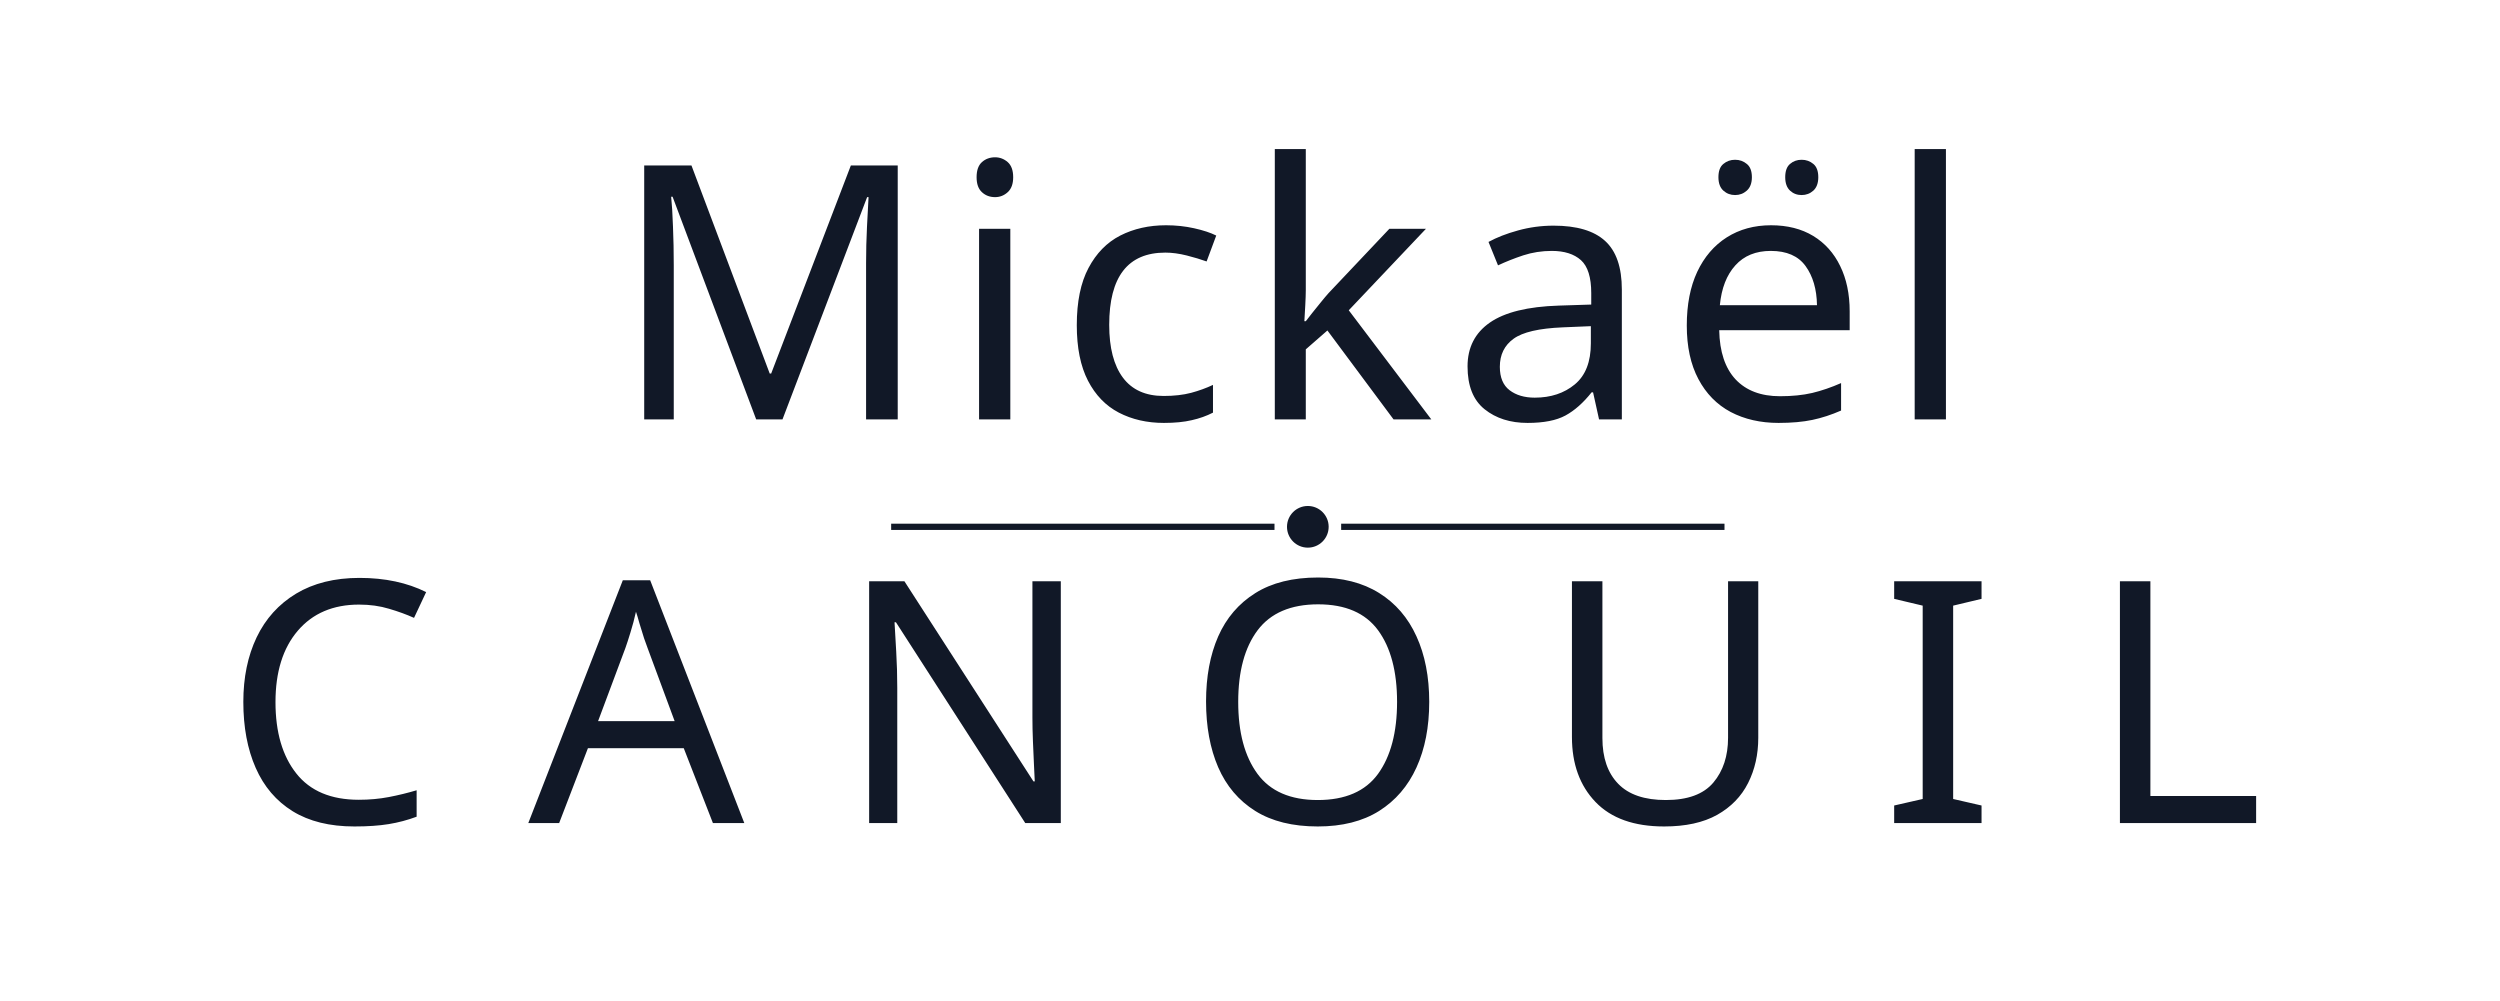
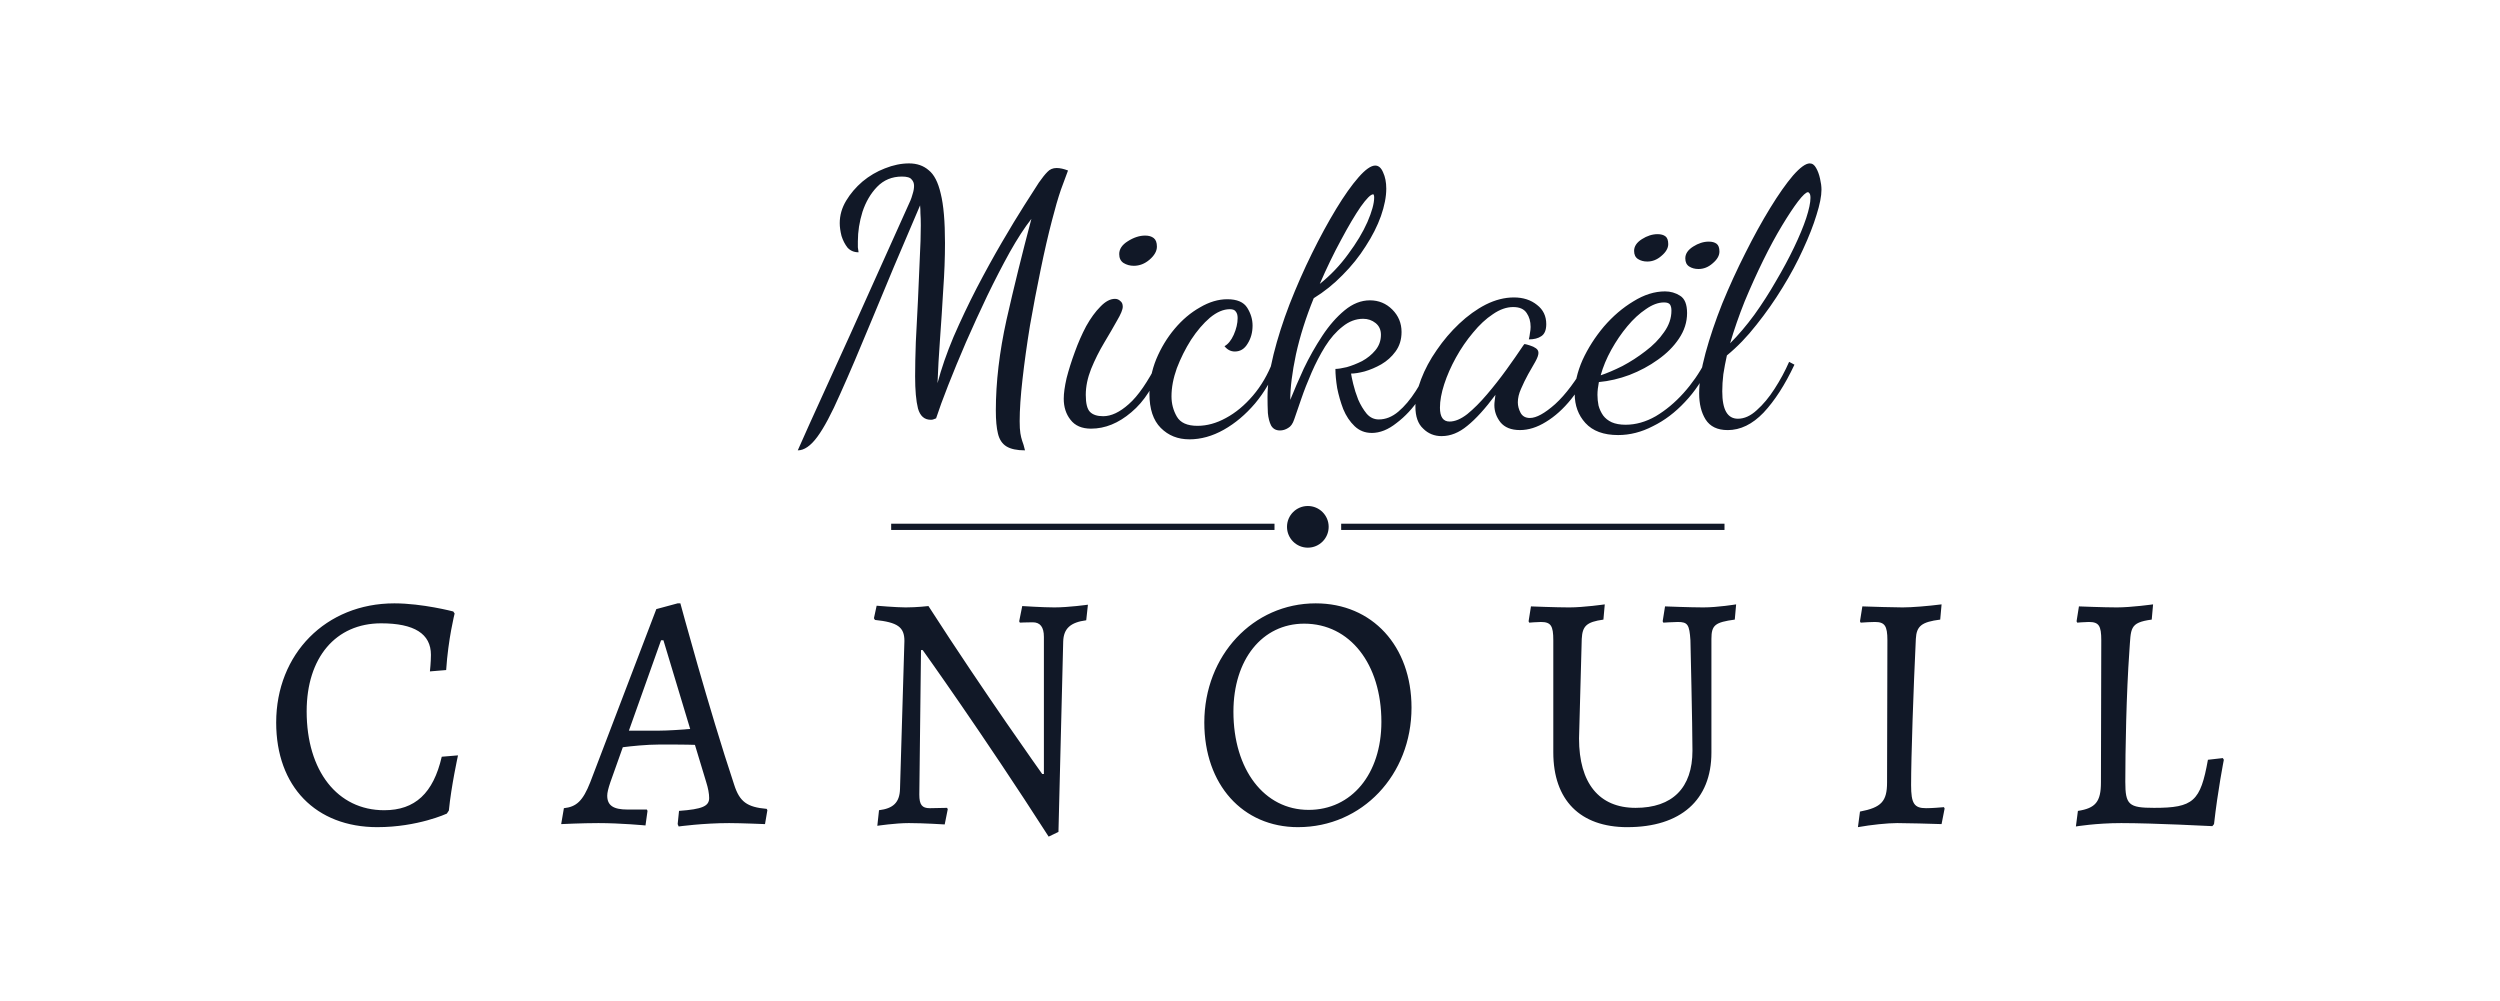
- <svg xmlns="http://www.w3.org/2000/svg" viewBox="0 0 300 120" version="1.1" id="svg2" height="120" width="300">
-   <defs id="defs1">
-     <style id="style1">
-       .firstname {
-         font-family: 'Georgia', 'Times New Roman', serif;
-         font-size: 38px;
-         font-weight: 300;
-         font-style: italic;
-         letter-spacing: 2px;
-       }
-       .lastname {
-         font-family: 'Georgia', 'Times New Roman', serif;
-         font-size: 22px;
-         font-weight: 400;
-         letter-spacing: 11px;
-       }
-     </style>
-   </defs>
-   <text x="155.153" y="50.326" text-anchor="middle" class="firstname" fill="#111827" id="text1" style="font-size:42.667px;stroke-width:0.98">
-     <tspan style="font-style:normal;font-variant:normal;font-weight:normal;font-stretch:normal;font-size:42.667px;font-family:'Dancing Script';-inkscape-font-specification:'Dancing Script'" id="tspan1">Mickaël</tspan>
-   </text>
-   <g id="g2" transform="translate(6.939363,-2.782267)">
-     <line x1="100" y1="66" x2="146" y2="66" stroke="#111827" stroke-width="0.75" id="line1" />
-     <line x1="154" y1="66" x2="200" y2="66" stroke="#111827" stroke-width="0.75" id="line2" />
-     <circle cx="150" cy="66" r="2.5" fill="#111827" id="circle2" />
-   </g>
-   <text x="149.228" y="98.769" text-anchor="middle" class="lastname" fill="#111827" id="text2" style="font-size:40.633px;stroke-width:1.069">
-     <tspan style="font-style:normal;font-variant:normal;font-weight:normal;font-stretch:normal;font-family:'Alegreya SC';-inkscape-font-specification:'Alegreya SC'" id="tspan2">CANOUIL</tspan>
-   </text>
+ <svg xmlns="http://www.w3.org/2000/svg" viewBox="0 0 300 120" width="300" height="120" role="img" aria-labelledby="logo-title" version="1.1" id="svg2">
+   <defs id="defs2" />
+   <path d="m 95.732,54.042 q 0.256,-0.597 1.408,-3.158 1.152,-2.518 2.987,-6.571 1.877,-4.096 4.182,-9.259 2.347,-5.206 4.95,-11.009 0.128,-0.299 0.256,-0.768 0.171,-0.512 0.171,-0.981 0,-0.469 -0.299,-0.768 -0.256,-0.341 -1.152,-0.341 -1.792,0 -2.987,1.237 -1.152,1.195 -1.749,2.987 -0.555,1.792 -0.555,3.542 0,0.427 0,0.725 0.043,0.299 0.085,0.597 -0.811,0 -1.323,-0.555 -0.469,-0.597 -0.725,-1.408 -0.213,-0.853 -0.213,-1.536 0,-1.408 0.768,-2.688 0.768,-1.28 1.963,-2.304 1.237,-1.024 2.688,-1.579 1.493,-0.597 2.902,-0.597 1.408,0 2.347,0.811 0.981,0.768 1.451,2.816 0.512,2.048 0.512,5.931 0,2.646 -0.213,5.632 -0.171,2.987 -0.384,5.888 -0.213,2.902 -0.299,5.291 0.683,-2.603 1.92,-5.547 1.28,-2.944 2.774,-5.846 1.536,-2.944 3.03,-5.504 1.493,-2.56 2.688,-4.438 1.195,-1.877 1.749,-2.731 0.597,-0.853 1.024,-1.28 0.427,-0.469 1.109,-0.469 0.597,0 1.365,0.299 -0.299,0.768 -0.853,2.304 -0.512,1.493 -1.067,3.67 -0.683,2.603 -1.365,5.931 -0.683,3.286 -1.28,6.699 -0.555,3.414 -0.896,6.443 -0.341,2.987 -0.341,5.035 0,0.939 0.085,1.451 0.085,0.512 0.213,0.896 0.171,0.427 0.341,1.152 -1.451,0 -2.219,-0.469 -0.768,-0.469 -1.024,-1.536 -0.256,-1.024 -0.256,-2.774 0,-5.078 1.28,-10.881 1.323,-5.846 2.987,-12.118 -1.237,1.579 -2.603,4.011 -1.323,2.39 -2.688,5.206 -1.323,2.774 -2.56,5.59 -1.195,2.774 -2.134,5.163 -0.939,2.39 -1.451,3.968 -0.256,0.085 -0.341,0.128 -0.085,0.043 -0.299,0.043 -1.152,0 -1.536,-1.365 -0.341,-1.365 -0.341,-3.84 0,-1.749 0.085,-4.139 0.128,-2.432 0.256,-4.992 0.128,-2.56 0.213,-4.907 0.128,-2.39 0.128,-4.096 0,-0.853 -0.043,-1.408 0,-0.555 -0.043,-0.981 -3.414,7.937 -5.718,13.569 -2.304,5.59 -3.883,9.089 -1.536,3.499 -2.731,5.12 -1.195,1.621 -2.347,1.621 z m 35.203,-2.603 q -1.664,0 -2.475,-1.067 -0.811,-1.024 -0.811,-2.518 0,-0.981 0.341,-2.475 0.384,-1.493 0.981,-3.115 0.597,-1.664 1.365,-3.115 0.811,-1.451 1.707,-2.347 0.896,-0.939 1.749,-0.939 0.384,0 0.64,0.256 0.299,0.213 0.299,0.683 0,0.512 -0.683,1.664 -0.64,1.152 -1.536,2.646 -0.896,1.493 -1.579,3.158 -0.64,1.621 -0.64,3.115 0,1.536 0.512,2.048 0.512,0.512 1.579,0.512 1.451,0 3.072,-1.451 1.664,-1.451 3.499,-5.078 l 0.384,0.427 q -1.237,3.67 -3.584,5.632 -2.304,1.963 -4.822,1.963 z m 5.12,-19.543 q -0.683,0 -1.237,-0.341 -0.512,-0.341 -0.512,-1.067 0,-0.896 1.024,-1.536 1.067,-0.683 2.091,-0.683 0.64,0 1.024,0.299 0.384,0.299 0.384,1.024 0,0.811 -0.896,1.579 -0.853,0.725 -1.877,0.725 z m 6.656,20.823 q -2.048,0 -3.414,-1.365 -1.365,-1.365 -1.365,-4.096 0,-2.134 0.811,-4.139 0.853,-2.048 2.219,-3.67 1.365,-1.621 3.03,-2.56 1.664,-0.981 3.286,-0.981 1.749,0 2.39,1.024 0.64,1.024 0.64,2.134 0,1.237 -0.597,2.176 -0.555,0.939 -1.536,0.939 -0.725,0 -1.237,-0.64 0.64,-0.341 1.109,-1.365 0.469,-1.067 0.469,-2.005 0,-0.512 -0.213,-0.768 -0.171,-0.299 -0.725,-0.299 -1.152,0 -2.39,1.024 -1.195,1.024 -2.262,2.646 -1.024,1.621 -1.707,3.414 -0.64,1.792 -0.64,3.371 0,1.323 0.64,2.432 0.64,1.109 2.475,1.109 1.707,0 3.414,-0.939 1.749,-0.939 3.243,-2.688 1.493,-1.749 2.39,-4.096 l 0.555,0.427 q -0.981,2.56 -2.688,4.608 -1.707,2.005 -3.755,3.158 -2.048,1.152 -4.139,1.152 z m 21.89,-0.768 q -1.195,0 -2.048,-0.811 -0.853,-0.811 -1.365,-2.048 -0.469,-1.237 -0.725,-2.518 -0.213,-1.323 -0.213,-2.304 0.469,0 1.365,-0.213 0.896,-0.256 1.835,-0.725 0.939,-0.512 1.579,-1.28 0.683,-0.811 0.683,-1.877 0,-0.896 -0.64,-1.408 -0.64,-0.512 -1.493,-0.512 -1.323,0 -2.475,0.939 -1.152,0.896 -2.091,2.39 -0.896,1.451 -1.621,3.115 -0.725,1.664 -1.237,3.158 -0.512,1.493 -0.853,2.475 -0.256,0.768 -0.725,1.024 -0.469,0.299 -0.981,0.299 -0.725,0 -1.067,-0.597 -0.299,-0.597 -0.384,-1.493 -0.043,-0.939 -0.043,-1.92 0,-2.219 0.725,-5.12 0.725,-2.902 1.92,-6.016 1.237,-3.158 2.688,-6.102 1.451,-2.944 2.902,-5.334 1.451,-2.39 2.688,-3.798 1.237,-1.408 2.005,-1.408 0.597,0 0.939,0.811 0.384,0.811 0.384,1.963 0,1.451 -0.64,3.286 -0.64,1.792 -1.835,3.627 -1.152,1.835 -2.774,3.456 -1.579,1.621 -3.456,2.774 -1.408,3.456 -2.134,6.742 -0.683,3.243 -0.683,5.462 0.683,-1.707 1.621,-3.755 0.981,-2.048 2.219,-3.926 1.237,-1.877 2.688,-3.072 1.451,-1.195 3.03,-1.195 1.579,0 2.688,1.109 1.109,1.109 1.109,2.688 0,1.365 -0.725,2.347 -0.683,0.939 -1.707,1.536 -0.981,0.555 -2.005,0.853 -0.981,0.256 -1.621,0.256 0.043,0.341 0.256,1.237 0.213,0.896 0.597,1.877 0.427,0.981 1.024,1.707 0.597,0.683 1.451,0.683 1.237,0 2.347,-0.939 1.109,-0.939 2.091,-2.475 1.024,-1.579 1.877,-3.542 l 0.427,0.427 q -0.597,2.091 -1.835,3.968 -1.237,1.835 -2.774,2.987 -1.493,1.195 -2.987,1.195 z m -6.23,-17.879 q 1.963,-1.579 3.414,-3.584 1.493,-2.005 2.304,-3.84 0.811,-1.877 0.811,-2.944 0,-0.213 -0.043,-0.299 0,-0.085 -0.085,-0.085 -0.427,0 -1.493,1.493 -1.024,1.493 -2.347,3.968 -1.323,2.432 -2.56,5.291 z m 14.636,18.263 q -1.323,0 -2.219,-0.896 -0.939,-0.853 -0.939,-2.646 0,-1.536 0.683,-3.286 0.683,-1.792 1.877,-3.499 1.195,-1.749 2.688,-3.158 1.536,-1.451 3.2,-2.304 1.707,-0.853 3.371,-0.853 1.664,0 2.774,0.896 1.109,0.853 1.109,2.304 0,1.067 -0.597,1.451 -0.555,0.384 -1.493,0.384 0.085,-0.341 0.128,-0.725 0.085,-0.427 0.085,-0.768 0,-0.981 -0.469,-1.664 -0.469,-0.725 -1.621,-0.725 -1.195,0 -2.432,0.853 -1.237,0.811 -2.39,2.219 -1.152,1.365 -2.048,2.987 -0.896,1.621 -1.408,3.2 -0.512,1.579 -0.512,2.816 0,1.664 1.152,1.664 0.981,0 2.134,-0.896 1.152,-0.939 2.347,-2.347 1.237,-1.451 2.347,-2.987 1.109,-1.536 1.963,-2.816 0.171,-0.256 0.213,-0.256 0.256,0.043 0.64,0.171 0.427,0.128 0.725,0.341 0.299,0.213 0.299,0.555 0,0.384 -0.384,1.067 -0.384,0.64 -0.853,1.493 -0.469,0.853 -0.853,1.749 -0.384,0.853 -0.384,1.621 0,0.64 0.341,1.28 0.341,0.597 1.109,0.597 1.152,0 3.03,-1.664 1.877,-1.707 3.798,-5.078 l 0.427,0.427 q -0.896,2.304 -2.304,4.054 -1.408,1.749 -3.03,2.731 -1.579,0.981 -3.115,0.981 -1.579,0 -2.347,-0.939 -0.725,-0.939 -0.725,-2.048 0,-0.256 0.043,-0.555 0.043,-0.341 0.085,-0.683 -1.835,2.475 -3.371,3.712 -1.493,1.237 -3.072,1.237 z m 21.164,-0.128 q -2.603,0 -3.926,-1.451 -1.28,-1.408 -1.28,-3.499 0,-1.92 0.939,-4.054 0.981,-2.134 2.56,-4.011 1.621,-1.877 3.542,-3.03 1.92,-1.195 3.798,-1.195 0.981,0 1.792,0.512 0.853,0.512 0.853,2.091 0,1.621 -0.981,3.072 -0.939,1.408 -2.518,2.518 -1.536,1.109 -3.414,1.835 -1.835,0.683 -3.67,0.853 -0.085,0.427 -0.128,0.811 -0.043,0.384 -0.043,0.725 0,0.64 0.128,1.28 0.171,0.64 0.555,1.195 0.384,0.512 1.024,0.811 0.683,0.299 1.664,0.299 1.835,0 3.627,-1.024 1.792,-1.067 3.328,-2.774 1.536,-1.707 2.603,-3.755 l 0.512,0.384 q -1.152,2.56 -2.944,4.438 -1.749,1.877 -3.84,2.902 -2.048,1.067 -4.182,1.067 z m -2.091,-7.169 q 1.152,-0.384 2.603,-1.109 1.451,-0.768 2.774,-1.792 1.365,-1.024 2.219,-2.262 0.896,-1.237 0.896,-2.603 0,-0.469 -0.171,-0.725 -0.171,-0.256 -0.725,-0.256 -1.024,0 -2.176,0.811 -1.152,0.768 -2.219,2.048 -1.067,1.28 -1.92,2.816 -0.853,1.536 -1.28,3.072 z m 11.734,-12.758 q -0.64,0 -1.109,-0.299 -0.469,-0.299 -0.469,-0.981 0,-0.811 0.939,-1.408 0.939,-0.597 1.877,-0.597 0.597,0 0.939,0.256 0.341,0.256 0.341,0.939 0,0.725 -0.811,1.408 -0.768,0.683 -1.707,0.683 z m -6.144,-0.896 q -0.64,0 -1.109,-0.299 -0.469,-0.299 -0.469,-0.981 0,-0.811 0.939,-1.408 0.939,-0.597 1.877,-0.597 0.597,0 0.939,0.256 0.341,0.256 0.341,0.939 0,0.725 -0.811,1.408 -0.768,0.683 -1.707,0.683 z m 9.643,20.226 q -1.835,0 -2.646,-1.28 -0.768,-1.237 -0.768,-3.115 0,-2.048 0.768,-4.864 0.768,-2.816 2.005,-5.931 1.28,-3.115 2.774,-6.059 1.493,-2.987 2.987,-5.419 1.493,-2.432 2.731,-3.883 1.28,-1.451 2.005,-1.451 0.469,0 0.768,0.555 0.299,0.512 0.469,1.28 0.171,0.725 0.171,1.323 0,1.152 -0.597,3.03 -0.555,1.835 -1.621,4.139 -1.024,2.262 -2.475,4.608 -1.408,2.304 -3.115,4.438 -1.664,2.134 -3.542,3.67 -0.256,1.152 -0.427,2.262 -0.128,1.067 -0.128,2.048 0,1.664 0.469,2.475 0.469,0.811 1.408,0.811 1.152,0 2.262,-1.024 1.152,-1.024 2.134,-2.56 1.024,-1.579 1.749,-3.243 l 0.64,0.341 q -1.707,3.627 -3.712,5.76 -2.005,2.091 -4.31,2.091 z m 0.299,-10.411 q 1.493,-1.493 2.902,-3.414 1.408,-1.963 2.603,-4.054 1.237,-2.091 2.176,-4.054 0.939,-1.963 1.451,-3.499 0.512,-1.579 0.512,-2.432 0,-0.427 -0.128,-0.555 -0.085,-0.128 -0.171,-0.128 -0.341,0 -1.195,1.109 -0.811,1.067 -1.92,2.902 -1.109,1.835 -2.262,4.182 -1.152,2.347 -2.219,4.907 -1.024,2.56 -1.749,5.035 z" id="script" style="font-size:42.67px;font-family:'Dancing Script';text-anchor:middle;fill:#111827" aria-label="Mickaël" />
+   <line x1="106.94" y1="63.22" x2="152.94" y2="63.22" stroke="#111827" stroke-width="0.75" id="line1" />
+   <line x1="160.94" y1="63.22" x2="206.94" y2="63.22" stroke="#111827" stroke-width="0.75" id="line2" />
+   <circle cx="156.94" cy="63.22" r="2.5" fill="#111827" id="circle2" />
+   <path d="m 45.29,99.258 c 4.835,0 8.329,-1.625 8.329,-1.625 l 0.244,-0.366 c 0.284,-2.925 1.097,-6.623 1.097,-6.623 l -1.95,0.163 c -1.016,4.388 -3.21,6.42 -6.907,6.42 -5.607,0 -9.304,-4.713 -9.304,-11.864 0,-6.46 3.494,-10.564 8.939,-10.564 3.982,0 5.973,1.26 5.973,3.779 0,0.894 -0.122,1.991 -0.122,1.991 l 1.95,-0.163 c 0.244,-3.738 1.016,-6.785 1.016,-6.785 l -0.163,-0.244 c 0,0 -3.697,-0.975 -7.07,-0.975 -8.207,0 -14.18,6.054 -14.18,14.302 0,7.679 4.754,12.555 12.148,12.555 z m 36.15,-0.081 c 0,0 2.925,-0.406 6.054,-0.406 1.381,0 4.307,0.122 4.307,0.122 l 0.284,-1.666 -0.081,-0.163 c -2.357,-0.203 -3.25,-0.853 -3.9,-2.885 -3.047,-9.142 -6.46,-21.778 -6.46,-21.778 h -0.325 l -2.56,0.691 -7.923,20.762 c -0.894,2.275 -1.666,2.966 -3.169,3.129 l -0.325,1.91 c 0,0 2.519,-0.122 4.469,-0.122 2.682,0 5.648,0.284 5.648,0.284 l 0.244,-1.747 -0.081,-0.163 h -2.316 c -1.706,0 -2.438,-0.488 -2.438,-1.666 0,-0.366 0.122,-0.853 0.366,-1.585 l 1.503,-4.226 c 0.934,-0.122 2.844,-0.325 4.429,-0.325 1.138,0 3.25,0 4.226,0.041 l 1.341,4.429 c 0.244,0.772 0.366,1.422 0.366,1.95 0,0.975 -0.813,1.341 -3.616,1.544 l -0.163,1.585 z m -5.973,-11.498 3.86,-10.848 h 0.284 l 3.21,10.645 c -0.934,0.081 -2.682,0.203 -3.779,0.203 z m 50.37,12.717 1.178,-0.569 0.569,-22.834 c 0.041,-1.585 0.894,-2.316 2.763,-2.56 l 0.203,-1.869 c 0,0 -2.316,0.325 -4.022,0.325 -1.381,0 -3.86,-0.163 -3.86,-0.163 l -0.366,1.828 0.081,0.163 c 0,0 0.813,-0.041 1.544,-0.041 0.894,0 1.341,0.569 1.341,1.747 v 16.455 h -0.203 c 0,0 -6.907,-9.67 -13.652,-20.152 0,0 -1.381,0.163 -2.722,0.163 -1.138,0 -3.494,-0.203 -3.494,-0.203 l -0.325,1.503 0.122,0.203 c 2.722,0.284 3.535,0.853 3.535,2.519 l -0.528,17.755 c -0.041,1.666 -0.853,2.357 -2.519,2.56 l -0.203,1.869 c 0,0 2.153,-0.325 3.779,-0.325 1.747,0 4.307,0.163 4.307,0.163 l 0.366,-1.828 -0.081,-0.163 -2.072,0.041 c -0.934,0 -1.26,-0.406 -1.26,-1.625 l 0.203,-17.349 h 0.203 c 0,0 7.192,10.036 15.114,22.387 z m 29.934,-1.138 c 7.679,0 13.611,-6.257 13.611,-14.342 0,-7.395 -4.713,-12.514 -11.498,-12.514 -7.517,0 -13.367,6.257 -13.367,14.302 0,7.435 4.591,12.555 11.255,12.555 z m 1.26,-2.072 c -5.323,0 -9.02,-4.835 -9.02,-11.783 0,-6.257 3.454,-10.564 8.492,-10.564 5.485,0 9.264,4.835 9.264,11.783 0,6.257 -3.575,10.564 -8.735,10.564 z m 38.263,2.072 c 6.379,0 10.076,-3.25 10.076,-8.939 v -13.652 c 0,-1.666 0.447,-1.991 2.803,-2.316 l 0.163,-1.828 c 0,0 -2.194,0.366 -3.941,0.366 -1.544,0 -4.591,-0.122 -4.591,-0.122 l -0.284,1.788 0.081,0.163 c 0,0 1.26,-0.081 1.747,-0.081 1.178,0 1.381,0.325 1.503,2.194 0,0 0.244,10.401 0.244,13.245 0,4.469 -2.397,6.866 -6.826,6.866 -4.388,0 -6.785,-2.966 -6.785,-8.329 l 0.325,-11.945 c 0.081,-1.544 0.569,-2.031 2.6,-2.316 l 0.163,-1.828 c 0,0 -2.519,0.366 -4.266,0.366 -1.544,0 -4.591,-0.122 -4.591,-0.122 l -0.284,1.788 0.081,0.163 c 0,0 0.894,-0.081 1.381,-0.081 1.219,0 1.503,0.447 1.503,2.194 v 13.449 c 0,5.729 3.21,8.979 8.898,8.979 z m 27.658,0 c 1.585,-0.284 3.535,-0.488 4.713,-0.488 1.381,0 3.86,0.081 5.323,0.122 l 0.366,-1.869 -0.081,-0.163 c -0.488,0.041 -1.422,0.122 -2.153,0.122 -1.422,0 -1.788,-0.569 -1.788,-2.763 0,-3.372 0.284,-11.62 0.569,-17.552 0.081,-1.544 0.691,-2.031 2.925,-2.316 l 0.163,-1.828 c -1.585,0.203 -3.535,0.366 -4.672,0.366 -1.219,0 -3.454,-0.081 -4.835,-0.122 l -0.284,1.788 0.081,0.163 c 0.528,-0.041 1.3,-0.081 1.706,-0.081 1.178,0 1.503,0.447 1.503,2.194 l -0.041,17.065 c 0,2.275 -0.691,3.007 -3.25,3.494 z m 26.155,-0.081 c 0,0 2.397,-0.406 5.444,-0.406 3.86,0 10.929,0.366 10.929,0.366 l 0.203,-0.244 c 0.447,-4.022 1.178,-7.72 1.178,-7.72 l -0.122,-0.203 -1.788,0.203 c -0.894,4.997 -1.747,5.769 -6.46,5.769 -3.047,0 -3.454,-0.366 -3.454,-3.129 0,-3.697 0.122,-10.604 0.488,-15.683 0.203,-2.722 -0.041,-3.413 2.682,-3.779 l 0.163,-1.828 c 0,0 -2.6,0.366 -4.347,0.366 -1.544,0 -4.551,-0.122 -4.551,-0.122 l -0.284,1.788 0.081,0.163 c 0,0 0.894,-0.081 1.381,-0.081 1.219,0 1.503,0.447 1.503,2.194 l -0.041,17.065 c 0,2.316 -0.65,3.088 -2.763,3.413 z" id="capitals" style="font-size:40.63px;font-family:'Alegreya SC';letter-spacing:11;text-anchor:middle;fill:#111827" aria-label="CANOUIL" />
</svg>
